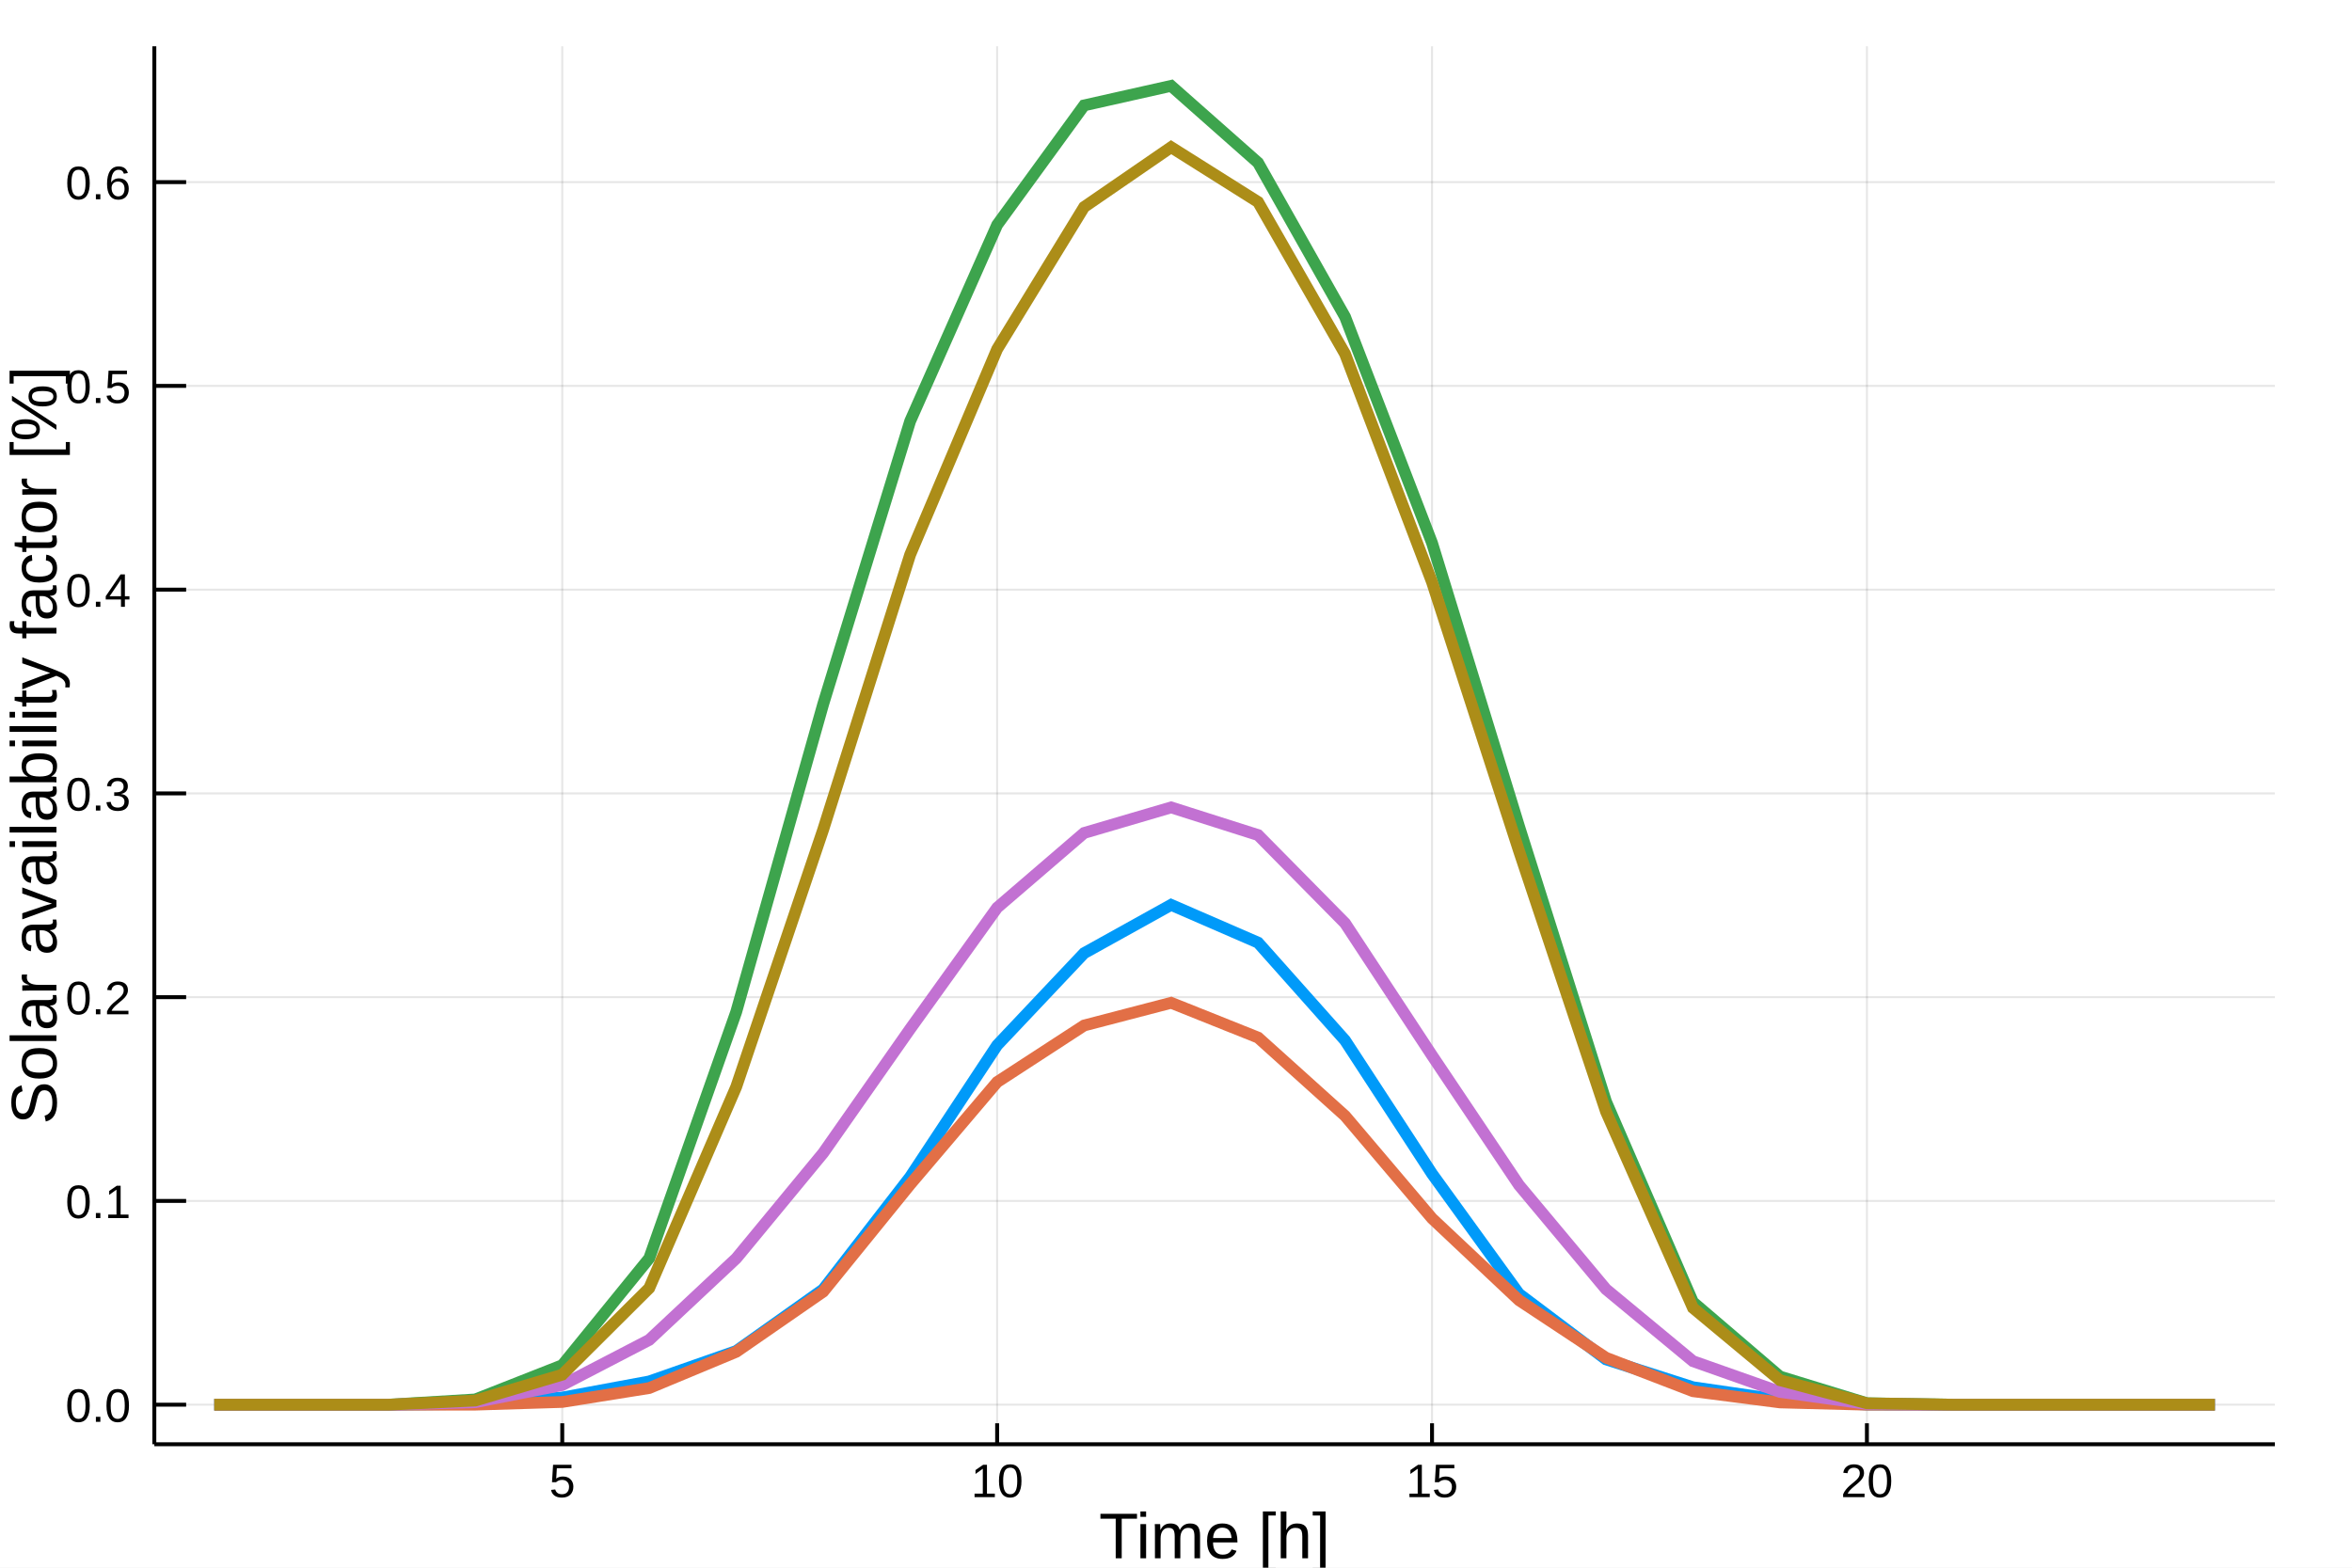
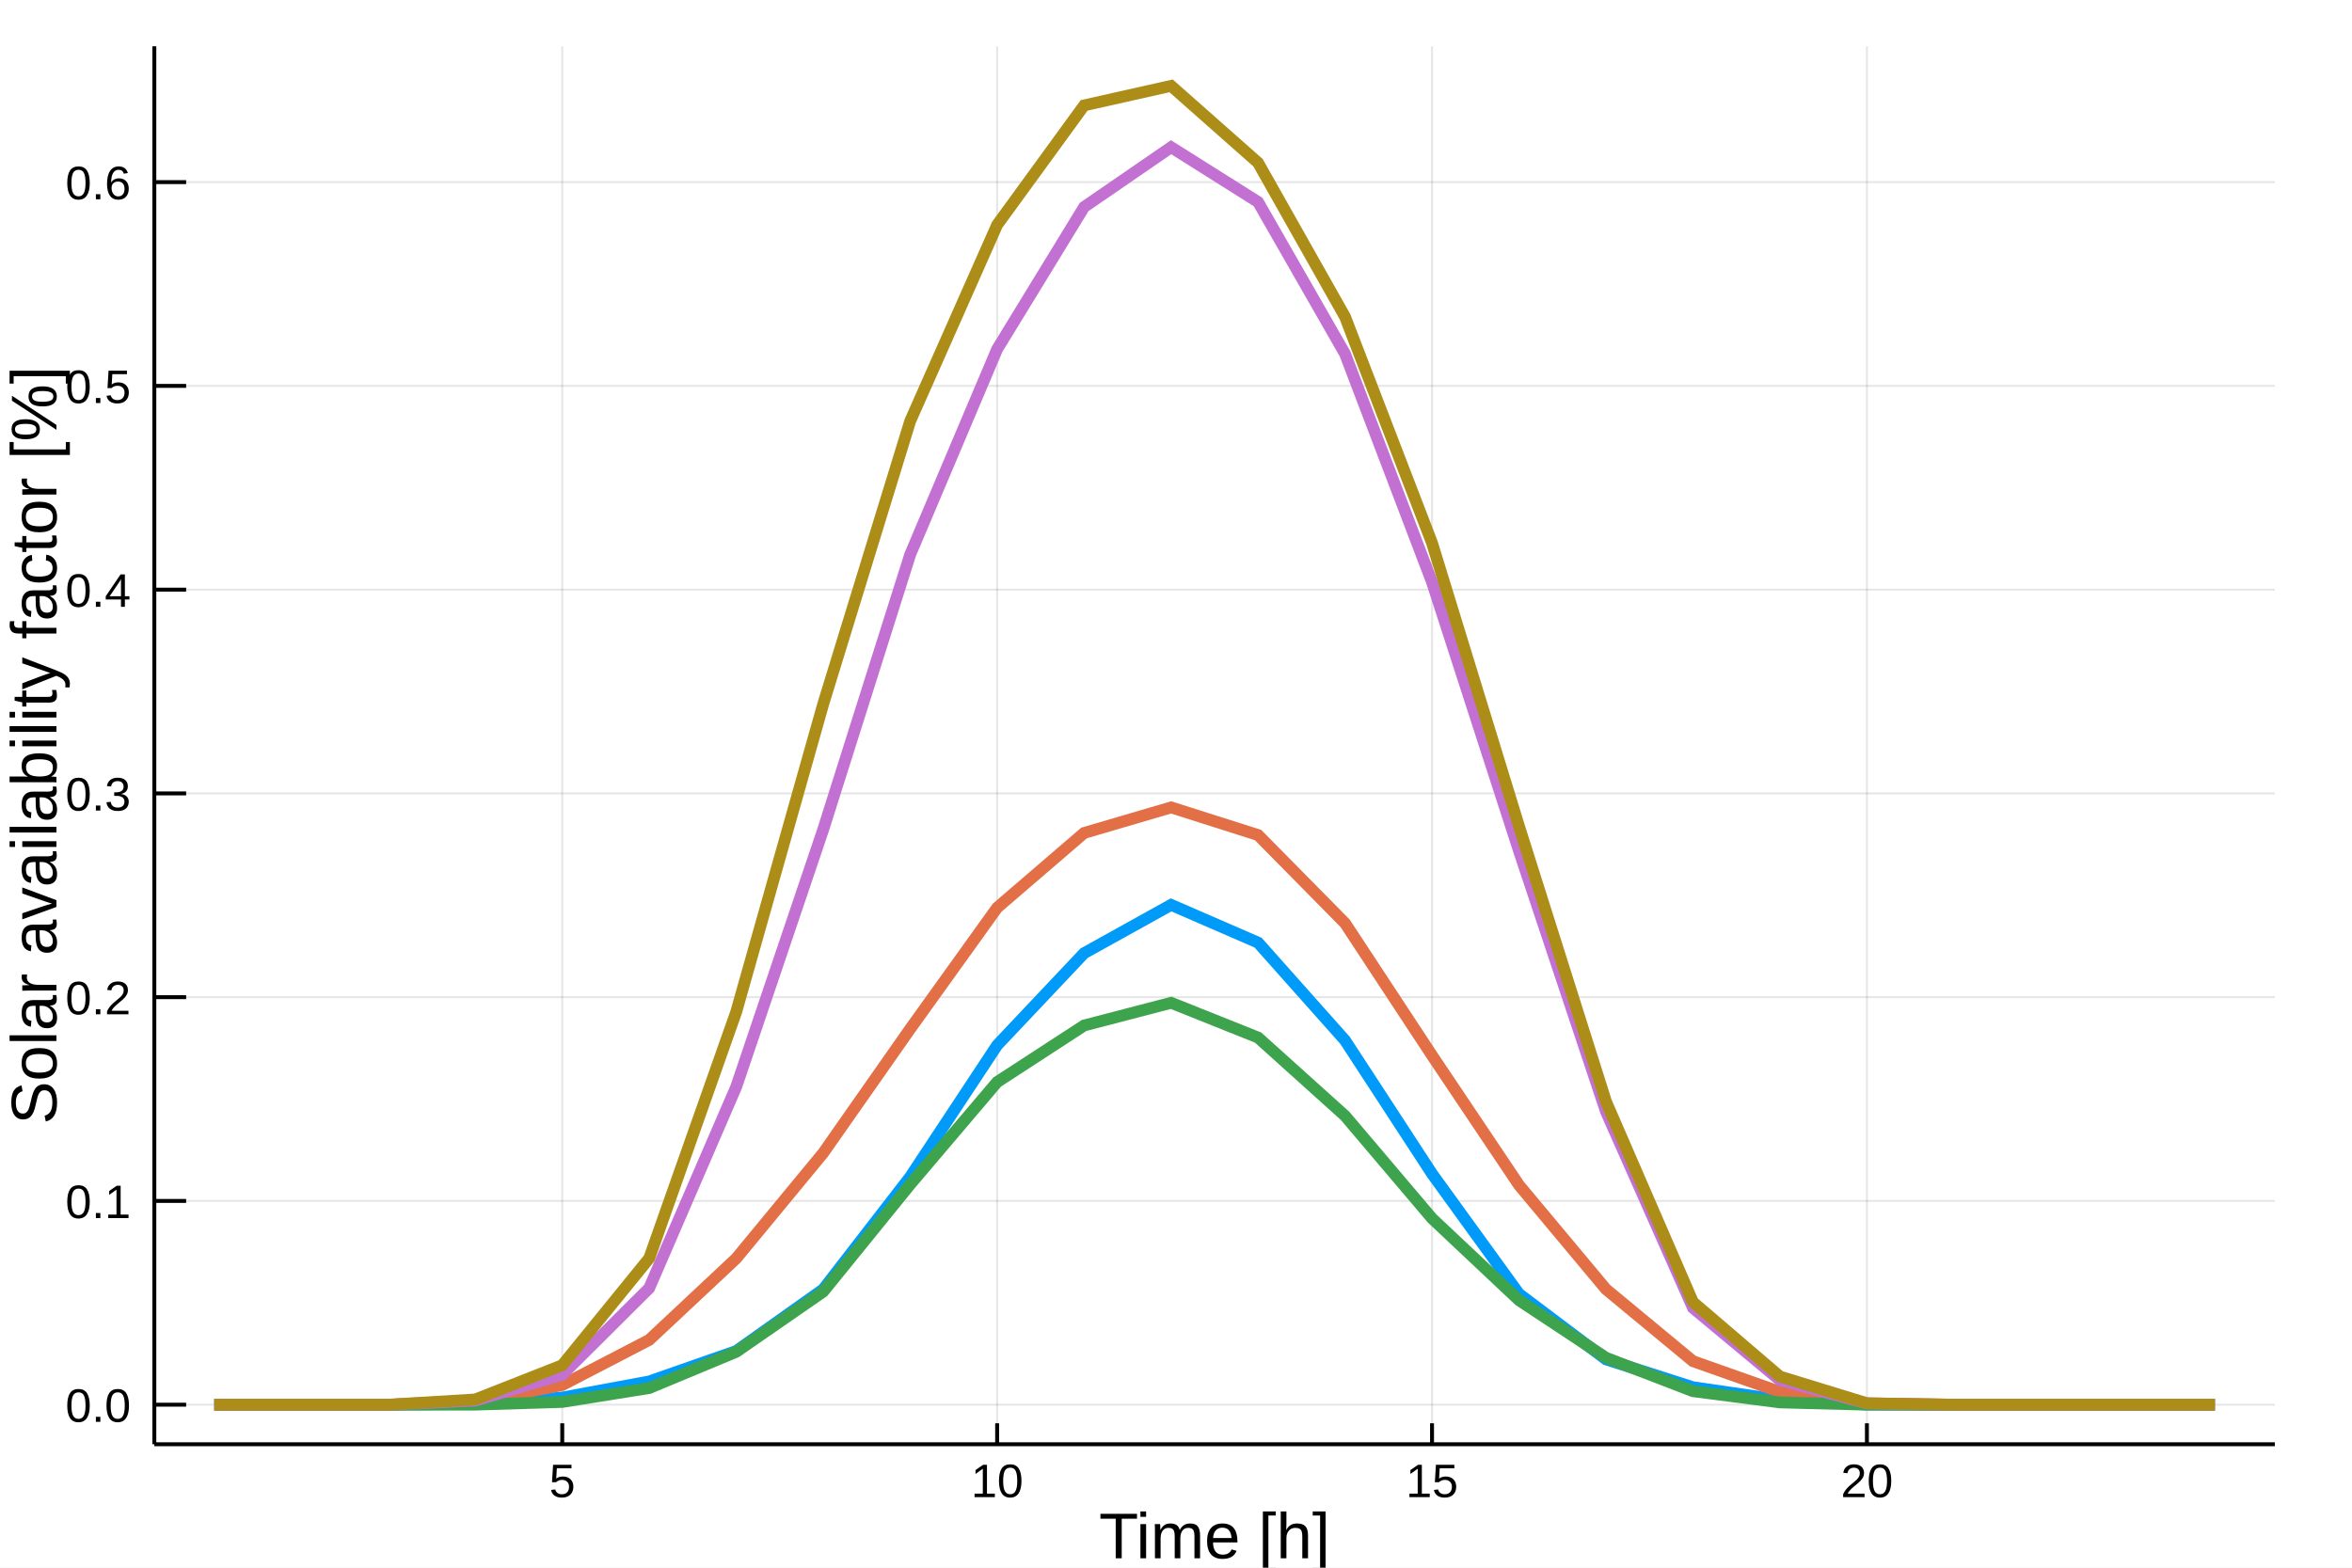
<svg xmlns="http://www.w3.org/2000/svg" width="600" height="400" viewBox="0 0 2400 1600">
  <defs>
-     <clipPath id="clip2500">
-       <rect x="0" y="0" width="2000" height="2000" />
-     </clipPath>
-   </defs>
-   <defs>
-     <clipPath id="clip2501">
+     <clipPath id="clip7500">
      <rect x="0" y="0" width="2400" height="1600" />
    </clipPath>
  </defs>
-   <polygon clip-path="url(#clip2501)" points=" 0,1600 2400,1600 2400,0 0,0    " fill="#ffffff" fill-rule="evenodd" fill-opacity="1" />
+   <polygon clip-path="url(#clip7500)" points=" 0,1600 2400,1600 2400,0 0,0    " fill="#ffffff" fill-rule="evenodd" fill-opacity="1" />
  <defs>
-     <clipPath id="clip2502">
+     <clipPath id="clip7501">
      <rect x="480" y="0" width="1681" height="1600" />
    </clipPath>
  </defs>
-   <polygon clip-path="url(#clip2501)" points=" 157.48,1474.02 2321.26,1474.02 2321.26,47.244 157.48,47.244    " fill="#ffffff" fill-rule="evenodd" fill-opacity="1" />
+   <polygon clip-path="url(#clip7500)" points=" 157.48,1474.02 2321.26,1474.02 2321.26,47.244 157.48,47.244    " fill="#ffffff" fill-rule="evenodd" fill-opacity="1" />
  <defs>
-     <clipPath id="clip2503">
+     <clipPath id="clip7502">
      <rect x="157" y="47" width="2165" height="1428" />
    </clipPath>
  </defs>
-   <polyline clip-path="url(#clip2503)" style="stroke:#000000; stroke-width:2; stroke-opacity:0.1; fill:none" points="   573.728,1474.02 573.728,47.244    " />
-   <polyline clip-path="url(#clip2503)" style="stroke:#000000; stroke-width:2; stroke-opacity:0.1; fill:none" points="   1017.49,1474.02 1017.49,47.244    " />
-   <polyline clip-path="url(#clip2503)" style="stroke:#000000; stroke-width:2; stroke-opacity:0.1; fill:none" points="   1461.25,1474.02 1461.25,47.244    " />
-   <polyline clip-path="url(#clip2503)" style="stroke:#000000; stroke-width:2; stroke-opacity:0.1; fill:none" points="   1905.01,1474.02 1905.01,47.244    " />
-   <polyline clip-path="url(#clip2503)" style="stroke:#000000; stroke-width:2; stroke-opacity:0.1; fill:none" points="   157.48,1433.64 2321.26,1433.64    " />
-   <polyline clip-path="url(#clip2503)" style="stroke:#000000; stroke-width:2; stroke-opacity:0.1; fill:none" points="   157.48,1225.68 2321.26,1225.68    " />
-   <polyline clip-path="url(#clip2503)" style="stroke:#000000; stroke-width:2; stroke-opacity:0.1; fill:none" points="   157.48,1017.72 2321.26,1017.72    " />
-   <polyline clip-path="url(#clip2503)" style="stroke:#000000; stroke-width:2; stroke-opacity:0.1; fill:none" points="   157.48,809.756 2321.26,809.756    " />
-   <polyline clip-path="url(#clip2503)" style="stroke:#000000; stroke-width:2; stroke-opacity:0.1; fill:none" points="   157.48,601.796 2321.26,601.796    " />
-   <polyline clip-path="url(#clip2503)" style="stroke:#000000; stroke-width:2; stroke-opacity:0.1; fill:none" points="   157.48,393.836 2321.26,393.836    " />
-   <polyline clip-path="url(#clip2503)" style="stroke:#000000; stroke-width:2; stroke-opacity:0.1; fill:none" points="   157.48,185.876 2321.26,185.876    " />
-   <polyline clip-path="url(#clip2501)" style="stroke:#000000; stroke-width:4; stroke-opacity:1; fill:none" points="   157.48,1474.02 2321.26,1474.02    " />
-   <polyline clip-path="url(#clip2501)" style="stroke:#000000; stroke-width:4; stroke-opacity:1; fill:none" points="   157.48,1474.02 157.48,47.244    " />
-   <polyline clip-path="url(#clip2501)" style="stroke:#000000; stroke-width:4; stroke-opacity:1; fill:none" points="   573.728,1474.02 573.728,1452.61    " />
-   <polyline clip-path="url(#clip2501)" style="stroke:#000000; stroke-width:4; stroke-opacity:1; fill:none" points="   1017.49,1474.02 1017.49,1452.61    " />
-   <polyline clip-path="url(#clip2501)" style="stroke:#000000; stroke-width:4; stroke-opacity:1; fill:none" points="   1461.25,1474.02 1461.25,1452.61    " />
-   <polyline clip-path="url(#clip2501)" style="stroke:#000000; stroke-width:4; stroke-opacity:1; fill:none" points="   1905.01,1474.02 1905.01,1452.61    " />
-   <polyline clip-path="url(#clip2501)" style="stroke:#000000; stroke-width:4; stroke-opacity:1; fill:none" points="   157.48,1433.64 189.937,1433.64    " />
-   <polyline clip-path="url(#clip2501)" style="stroke:#000000; stroke-width:4; stroke-opacity:1; fill:none" points="   157.48,1225.68 189.937,1225.68    " />
-   <polyline clip-path="url(#clip2501)" style="stroke:#000000; stroke-width:4; stroke-opacity:1; fill:none" points="   157.48,1017.72 189.937,1017.72    " />
-   <polyline clip-path="url(#clip2501)" style="stroke:#000000; stroke-width:4; stroke-opacity:1; fill:none" points="   157.48,809.756 189.937,809.756    " />
-   <polyline clip-path="url(#clip2501)" style="stroke:#000000; stroke-width:4; stroke-opacity:1; fill:none" points="   157.48,601.796 189.937,601.796    " />
-   <polyline clip-path="url(#clip2501)" style="stroke:#000000; stroke-width:4; stroke-opacity:1; fill:none" points="   157.48,393.836 189.937,393.836    " />
-   <polyline clip-path="url(#clip2501)" style="stroke:#000000; stroke-width:4; stroke-opacity:1; fill:none" points="   157.48,185.876 189.937,185.876    " />
-   <g clip-path="url(#clip2501)">
+   <polyline clip-path="url(#clip7502)" style="stroke:#000000; stroke-width:2; stroke-opacity:0.1; fill:none" points="   573.728,1474.02 573.728,47.244    " />
+   <polyline clip-path="url(#clip7502)" style="stroke:#000000; stroke-width:2; stroke-opacity:0.1; fill:none" points="   1017.49,1474.02 1017.49,47.244    " />
+   <polyline clip-path="url(#clip7502)" style="stroke:#000000; stroke-width:2; stroke-opacity:0.1; fill:none" points="   1461.25,1474.02 1461.25,47.244    " />
+   <polyline clip-path="url(#clip7502)" style="stroke:#000000; stroke-width:2; stroke-opacity:0.1; fill:none" points="   1905.01,1474.02 1905.01,47.244    " />
+   <polyline clip-path="url(#clip7502)" style="stroke:#000000; stroke-width:2; stroke-opacity:0.1; fill:none" points="   157.48,1433.64 2321.26,1433.64    " />
+   <polyline clip-path="url(#clip7502)" style="stroke:#000000; stroke-width:2; stroke-opacity:0.1; fill:none" points="   157.48,1225.68 2321.26,1225.68    " />
+   <polyline clip-path="url(#clip7502)" style="stroke:#000000; stroke-width:2; stroke-opacity:0.1; fill:none" points="   157.48,1017.72 2321.26,1017.72    " />
+   <polyline clip-path="url(#clip7502)" style="stroke:#000000; stroke-width:2; stroke-opacity:0.1; fill:none" points="   157.48,809.756 2321.26,809.756    " />
+   <polyline clip-path="url(#clip7502)" style="stroke:#000000; stroke-width:2; stroke-opacity:0.1; fill:none" points="   157.48,601.796 2321.26,601.796    " />
+   <polyline clip-path="url(#clip7502)" style="stroke:#000000; stroke-width:2; stroke-opacity:0.1; fill:none" points="   157.48,393.836 2321.26,393.836    " />
+   <polyline clip-path="url(#clip7502)" style="stroke:#000000; stroke-width:2; stroke-opacity:0.1; fill:none" points="   157.48,185.876 2321.26,185.876    " />
+   <polyline clip-path="url(#clip7500)" style="stroke:#000000; stroke-width:4; stroke-opacity:1; fill:none" points="   157.48,1474.02 2321.26,1474.02    " />
+   <polyline clip-path="url(#clip7500)" style="stroke:#000000; stroke-width:4; stroke-opacity:1; fill:none" points="   157.48,1474.02 157.48,47.244    " />
+   <polyline clip-path="url(#clip7500)" style="stroke:#000000; stroke-width:4; stroke-opacity:1; fill:none" points="   573.728,1474.02 573.728,1452.61    " />
+   <polyline clip-path="url(#clip7500)" style="stroke:#000000; stroke-width:4; stroke-opacity:1; fill:none" points="   1017.49,1474.02 1017.49,1452.61    " />
+   <polyline clip-path="url(#clip7500)" style="stroke:#000000; stroke-width:4; stroke-opacity:1; fill:none" points="   1461.25,1474.02 1461.25,1452.61    " />
+   <polyline clip-path="url(#clip7500)" style="stroke:#000000; stroke-width:4; stroke-opacity:1; fill:none" points="   1905.01,1474.02 1905.01,1452.61    " />
+   <polyline clip-path="url(#clip7500)" style="stroke:#000000; stroke-width:4; stroke-opacity:1; fill:none" points="   157.48,1433.64 189.937,1433.64    " />
+   <polyline clip-path="url(#clip7500)" style="stroke:#000000; stroke-width:4; stroke-opacity:1; fill:none" points="   157.48,1225.68 189.937,1225.68    " />
+   <polyline clip-path="url(#clip7500)" style="stroke:#000000; stroke-width:4; stroke-opacity:1; fill:none" points="   157.48,1017.72 189.937,1017.72    " />
+   <polyline clip-path="url(#clip7500)" style="stroke:#000000; stroke-width:4; stroke-opacity:1; fill:none" points="   157.48,809.756 189.937,809.756    " />
+   <polyline clip-path="url(#clip7500)" style="stroke:#000000; stroke-width:4; stroke-opacity:1; fill:none" points="   157.48,601.796 189.937,601.796    " />
+   <polyline clip-path="url(#clip7500)" style="stroke:#000000; stroke-width:4; stroke-opacity:1; fill:none" points="   157.48,393.836 189.937,393.836    " />
+   <polyline clip-path="url(#clip7500)" style="stroke:#000000; stroke-width:4; stroke-opacity:1; fill:none" points="   157.48,185.876 189.937,185.876    " />
+   <g clip-path="url(#clip7500)">
    <text style="fill:#000000; fill-opacity:1; font-family:Arial,Helvetica Neue,Helvetica,sans-serif; font-size:48px; text-anchor:middle;" transform="rotate(0, 573.728, 1528.02)" x="573.728" y="1528.02">5</text>
  </g>
-   <g clip-path="url(#clip2501)">
+   <g clip-path="url(#clip7500)">
    <text style="fill:#000000; fill-opacity:1; font-family:Arial,Helvetica Neue,Helvetica,sans-serif; font-size:48px; text-anchor:middle;" transform="rotate(0, 1017.49, 1528.02)" x="1017.49" y="1528.02">10</text>
  </g>
-   <g clip-path="url(#clip2501)">
+   <g clip-path="url(#clip7500)">
    <text style="fill:#000000; fill-opacity:1; font-family:Arial,Helvetica Neue,Helvetica,sans-serif; font-size:48px; text-anchor:middle;" transform="rotate(0, 1461.25, 1528.02)" x="1461.25" y="1528.02">15</text>
  </g>
-   <g clip-path="url(#clip2501)">
+   <g clip-path="url(#clip7500)">
    <text style="fill:#000000; fill-opacity:1; font-family:Arial,Helvetica Neue,Helvetica,sans-serif; font-size:48px; text-anchor:middle;" transform="rotate(0, 1905.01, 1528.02)" x="1905.01" y="1528.02">20</text>
  </g>
-   <g clip-path="url(#clip2501)">
+   <g clip-path="url(#clip7500)">
    <text style="fill:#000000; fill-opacity:1; font-family:Arial,Helvetica Neue,Helvetica,sans-serif; font-size:48px; text-anchor:end;" transform="rotate(0, 133.48, 1451.14)" x="133.48" y="1451.14">0.0</text>
  </g>
-   <g clip-path="url(#clip2501)">
+   <g clip-path="url(#clip7500)">
    <text style="fill:#000000; fill-opacity:1; font-family:Arial,Helvetica Neue,Helvetica,sans-serif; font-size:48px; text-anchor:end;" transform="rotate(0, 133.48, 1243.18)" x="133.48" y="1243.18">0.1</text>
  </g>
-   <g clip-path="url(#clip2501)">
+   <g clip-path="url(#clip7500)">
    <text style="fill:#000000; fill-opacity:1; font-family:Arial,Helvetica Neue,Helvetica,sans-serif; font-size:48px; text-anchor:end;" transform="rotate(0, 133.48, 1035.22)" x="133.48" y="1035.22">0.2</text>
  </g>
-   <g clip-path="url(#clip2501)">
+   <g clip-path="url(#clip7500)">
    <text style="fill:#000000; fill-opacity:1; font-family:Arial,Helvetica Neue,Helvetica,sans-serif; font-size:48px; text-anchor:end;" transform="rotate(0, 133.48, 827.256)" x="133.48" y="827.256">0.3</text>
  </g>
-   <g clip-path="url(#clip2501)">
+   <g clip-path="url(#clip7500)">
    <text style="fill:#000000; fill-opacity:1; font-family:Arial,Helvetica Neue,Helvetica,sans-serif; font-size:48px; text-anchor:end;" transform="rotate(0, 133.48, 619.296)" x="133.48" y="619.296">0.4</text>
  </g>
-   <g clip-path="url(#clip2501)">
+   <g clip-path="url(#clip7500)">
    <text style="fill:#000000; fill-opacity:1; font-family:Arial,Helvetica Neue,Helvetica,sans-serif; font-size:48px; text-anchor:end;" transform="rotate(0, 133.48, 411.336)" x="133.48" y="411.336">0.5</text>
  </g>
-   <g clip-path="url(#clip2501)">
+   <g clip-path="url(#clip7500)">
    <text style="fill:#000000; fill-opacity:1; font-family:Arial,Helvetica Neue,Helvetica,sans-serif; font-size:48px; text-anchor:end;" transform="rotate(0, 133.48, 203.376)" x="133.48" y="203.376">0.6</text>
  </g>
-   <g clip-path="url(#clip2501)">
+   <g clip-path="url(#clip7500)">
    <text style="fill:#000000; fill-opacity:1; font-family:Arial,Helvetica Neue,Helvetica,sans-serif; font-size:66px; text-anchor:middle;" transform="rotate(0, 1239.37, 1590.4)" x="1239.37" y="1590.4">Time [h]</text>
  </g>
-   <g clip-path="url(#clip2501)">
+   <g clip-path="url(#clip7500)">
    <text style="fill:#000000; fill-opacity:1; font-family:Arial,Helvetica Neue,Helvetica,sans-serif; font-size:66px; text-anchor:middle;" transform="rotate(-90, 57.6, 760.63)" x="57.6" y="760.63">Solar availability factor [%]</text>
  </g>
-   <polyline clip-path="url(#clip2503)" style="stroke:#009af9; stroke-width:12; stroke-opacity:1; fill:none" points="   218.719,1433.64 307.472,1433.64 396.224,1433.64 484.976,1432.78 573.728,1426.36 662.481,1409.89 751.233,1378.88 839.985,1315.93 928.737,1201.17 1017.49,1066.78    1106.24,972.815 1194.99,923.519 1283.75,962.063 1372.5,1061.81 1461.25,1197.96 1550,1320.53 1638.76,1387.39 1727.51,1415.82 1816.26,1428.7 1905.01,1433.49    1993.76,1433.64 2082.52,1433.64 2171.27,1433.64 2260.02,1433.64    " />
-   <polyline clip-path="url(#clip2503)" style="stroke:#e26f46; stroke-width:12; stroke-opacity:1; fill:none" points="   218.719,1433.64 307.472,1433.64 396.224,1433.64 484.976,1433.6 573.728,1430.85 662.481,1416.65 751.233,1379.69 839.985,1318.27 928.737,1208.85 1017.49,1104.35    1106.24,1046.61 1194.99,1023.47 1283.75,1058.96 1372.5,1138.84 1461.25,1243.5 1550,1327.03 1638.76,1385.74 1727.51,1419.88 1816.26,1431.33 1905.01,1433.64    1993.76,1433.64 2082.52,1433.64 2171.27,1433.64 2260.02,1433.64    " />
-   <polyline clip-path="url(#clip2503)" style="stroke:#3da44d; stroke-width:12; stroke-opacity:1; fill:none" points="   218.719,1433.64 307.472,1433.64 396.224,1433.64 484.976,1428.28 573.728,1393.36 662.481,1284.2 751.233,1032.8 839.985,718.685 928.737,429.836 1017.49,229.508    1106.24,107.557 1194.99,87.624 1283.75,166.119 1372.5,323.365 1461.25,554.102 1550,843.304 1638.76,1124.21 1727.51,1328.91 1816.26,1404.91 1905.01,1432.14    1993.76,1433.64 2082.52,1433.64 2171.27,1433.64 2260.02,1433.64    " />
-   <polyline clip-path="url(#clip2503)" style="stroke:#c271d2; stroke-width:12; stroke-opacity:1; fill:none" points="   218.719,1433.64 307.472,1433.64 396.224,1433.64 484.976,1431.08 573.728,1413.59 662.481,1367.5 751.233,1284.35 839.985,1176.79 928.737,1050.1 1017.49,926.418    1106.24,850.12 1194.99,824.04 1283.75,852.268 1372.5,942.236 1461.25,1077.21 1550,1209.52 1638.76,1315.78 1727.51,1389.25 1816.26,1420.58 1905.01,1432.89    1993.76,1433.64 2082.52,1433.64 2171.27,1433.64 2260.02,1433.64    " />
-   <polyline clip-path="url(#clip2503)" style="stroke:#ac8d18; stroke-width:12; stroke-opacity:1; fill:none" points="   218.719,1433.64 307.472,1433.64 396.224,1433.64 484.976,1429.43 573.728,1403 662.481,1314.64 751.233,1109.26 839.985,846.726 928.737,566.073 1017.49,356.357    1106.24,211.293 1194.99,150.245 1283.75,206.163 1372.5,361.163 1461.25,594.124 1550,868.354 1638.76,1134.5 1727.51,1334.83 1816.26,1408.68 1905.01,1432.25    1993.76,1433.64 2082.52,1433.64 2171.27,1433.64 2260.02,1433.64    " />
+   <polyline clip-path="url(#clip7502)" style="stroke:#009af9; stroke-width:12; stroke-opacity:1; fill:none" points="   218.719,1433.64 307.472,1433.64 396.224,1433.64 484.976,1432.78 573.728,1426.36 662.481,1409.89 751.233,1378.88 839.985,1315.93 928.737,1201.17 1017.49,1066.78    1106.24,972.815 1194.99,923.519 1283.75,962.063 1372.5,1061.81 1461.25,1197.96 1550,1320.53 1638.76,1387.39 1727.51,1415.82 1816.26,1428.7 1905.01,1433.49    1993.76,1433.64 2082.52,1433.64 2171.27,1433.64 2260.02,1433.64    " />
+   <polyline clip-path="url(#clip7502)" style="stroke:#e26f46; stroke-width:12; stroke-opacity:1; fill:none" points="   218.719,1433.64 307.472,1433.64 396.224,1433.64 484.976,1431.08 573.728,1413.59 662.481,1367.5 751.233,1284.35 839.985,1176.79 928.737,1050.1 1017.49,926.418    1106.24,850.12 1194.99,824.04 1283.75,852.268 1372.5,942.236 1461.25,1077.21 1550,1209.52 1638.76,1315.78 1727.51,1389.25 1816.26,1420.58 1905.01,1432.89    1993.76,1433.64 2082.52,1433.64 2171.27,1433.64 2260.02,1433.64    " />
+   <polyline clip-path="url(#clip7502)" style="stroke:#3da44d; stroke-width:12; stroke-opacity:1; fill:none" points="   218.719,1433.64 307.472,1433.64 396.224,1433.64 484.976,1433.6 573.728,1430.85 662.481,1416.65 751.233,1379.69 839.985,1318.27 928.737,1208.85 1017.49,1104.35    1106.24,1046.61 1194.99,1023.47 1283.75,1058.96 1372.5,1138.84 1461.25,1243.5 1550,1327.03 1638.76,1385.74 1727.51,1419.88 1816.26,1431.33 1905.01,1433.64    1993.76,1433.64 2082.52,1433.64 2171.27,1433.64 2260.02,1433.64    " />
+   <polyline clip-path="url(#clip7502)" style="stroke:#c271d2; stroke-width:12; stroke-opacity:1; fill:none" points="   218.719,1433.64 307.472,1433.64 396.224,1433.64 484.976,1429.43 573.728,1403 662.481,1314.64 751.233,1109.26 839.985,846.726 928.737,566.073 1017.49,356.357    1106.24,211.293 1194.99,150.245 1283.75,206.163 1372.5,361.163 1461.25,594.124 1550,868.354 1638.76,1134.5 1727.51,1334.83 1816.26,1408.68 1905.01,1432.25    1993.76,1433.64 2082.52,1433.64 2171.27,1433.64 2260.02,1433.64    " />
+   <polyline clip-path="url(#clip7502)" style="stroke:#ac8d18; stroke-width:12; stroke-opacity:1; fill:none" points="   218.719,1433.64 307.472,1433.64 396.224,1433.64 484.976,1428.28 573.728,1393.36 662.481,1284.2 751.233,1032.8 839.985,718.685 928.737,429.836 1017.49,229.508    1106.24,107.557 1194.99,87.624 1283.75,166.119 1372.5,323.365 1461.25,554.102 1550,843.304 1638.76,1124.21 1727.51,1328.91 1816.26,1404.91 1905.01,1432.14    1993.76,1433.64 2082.52,1433.64 2171.27,1433.64 2260.02,1433.64    " />
</svg>
